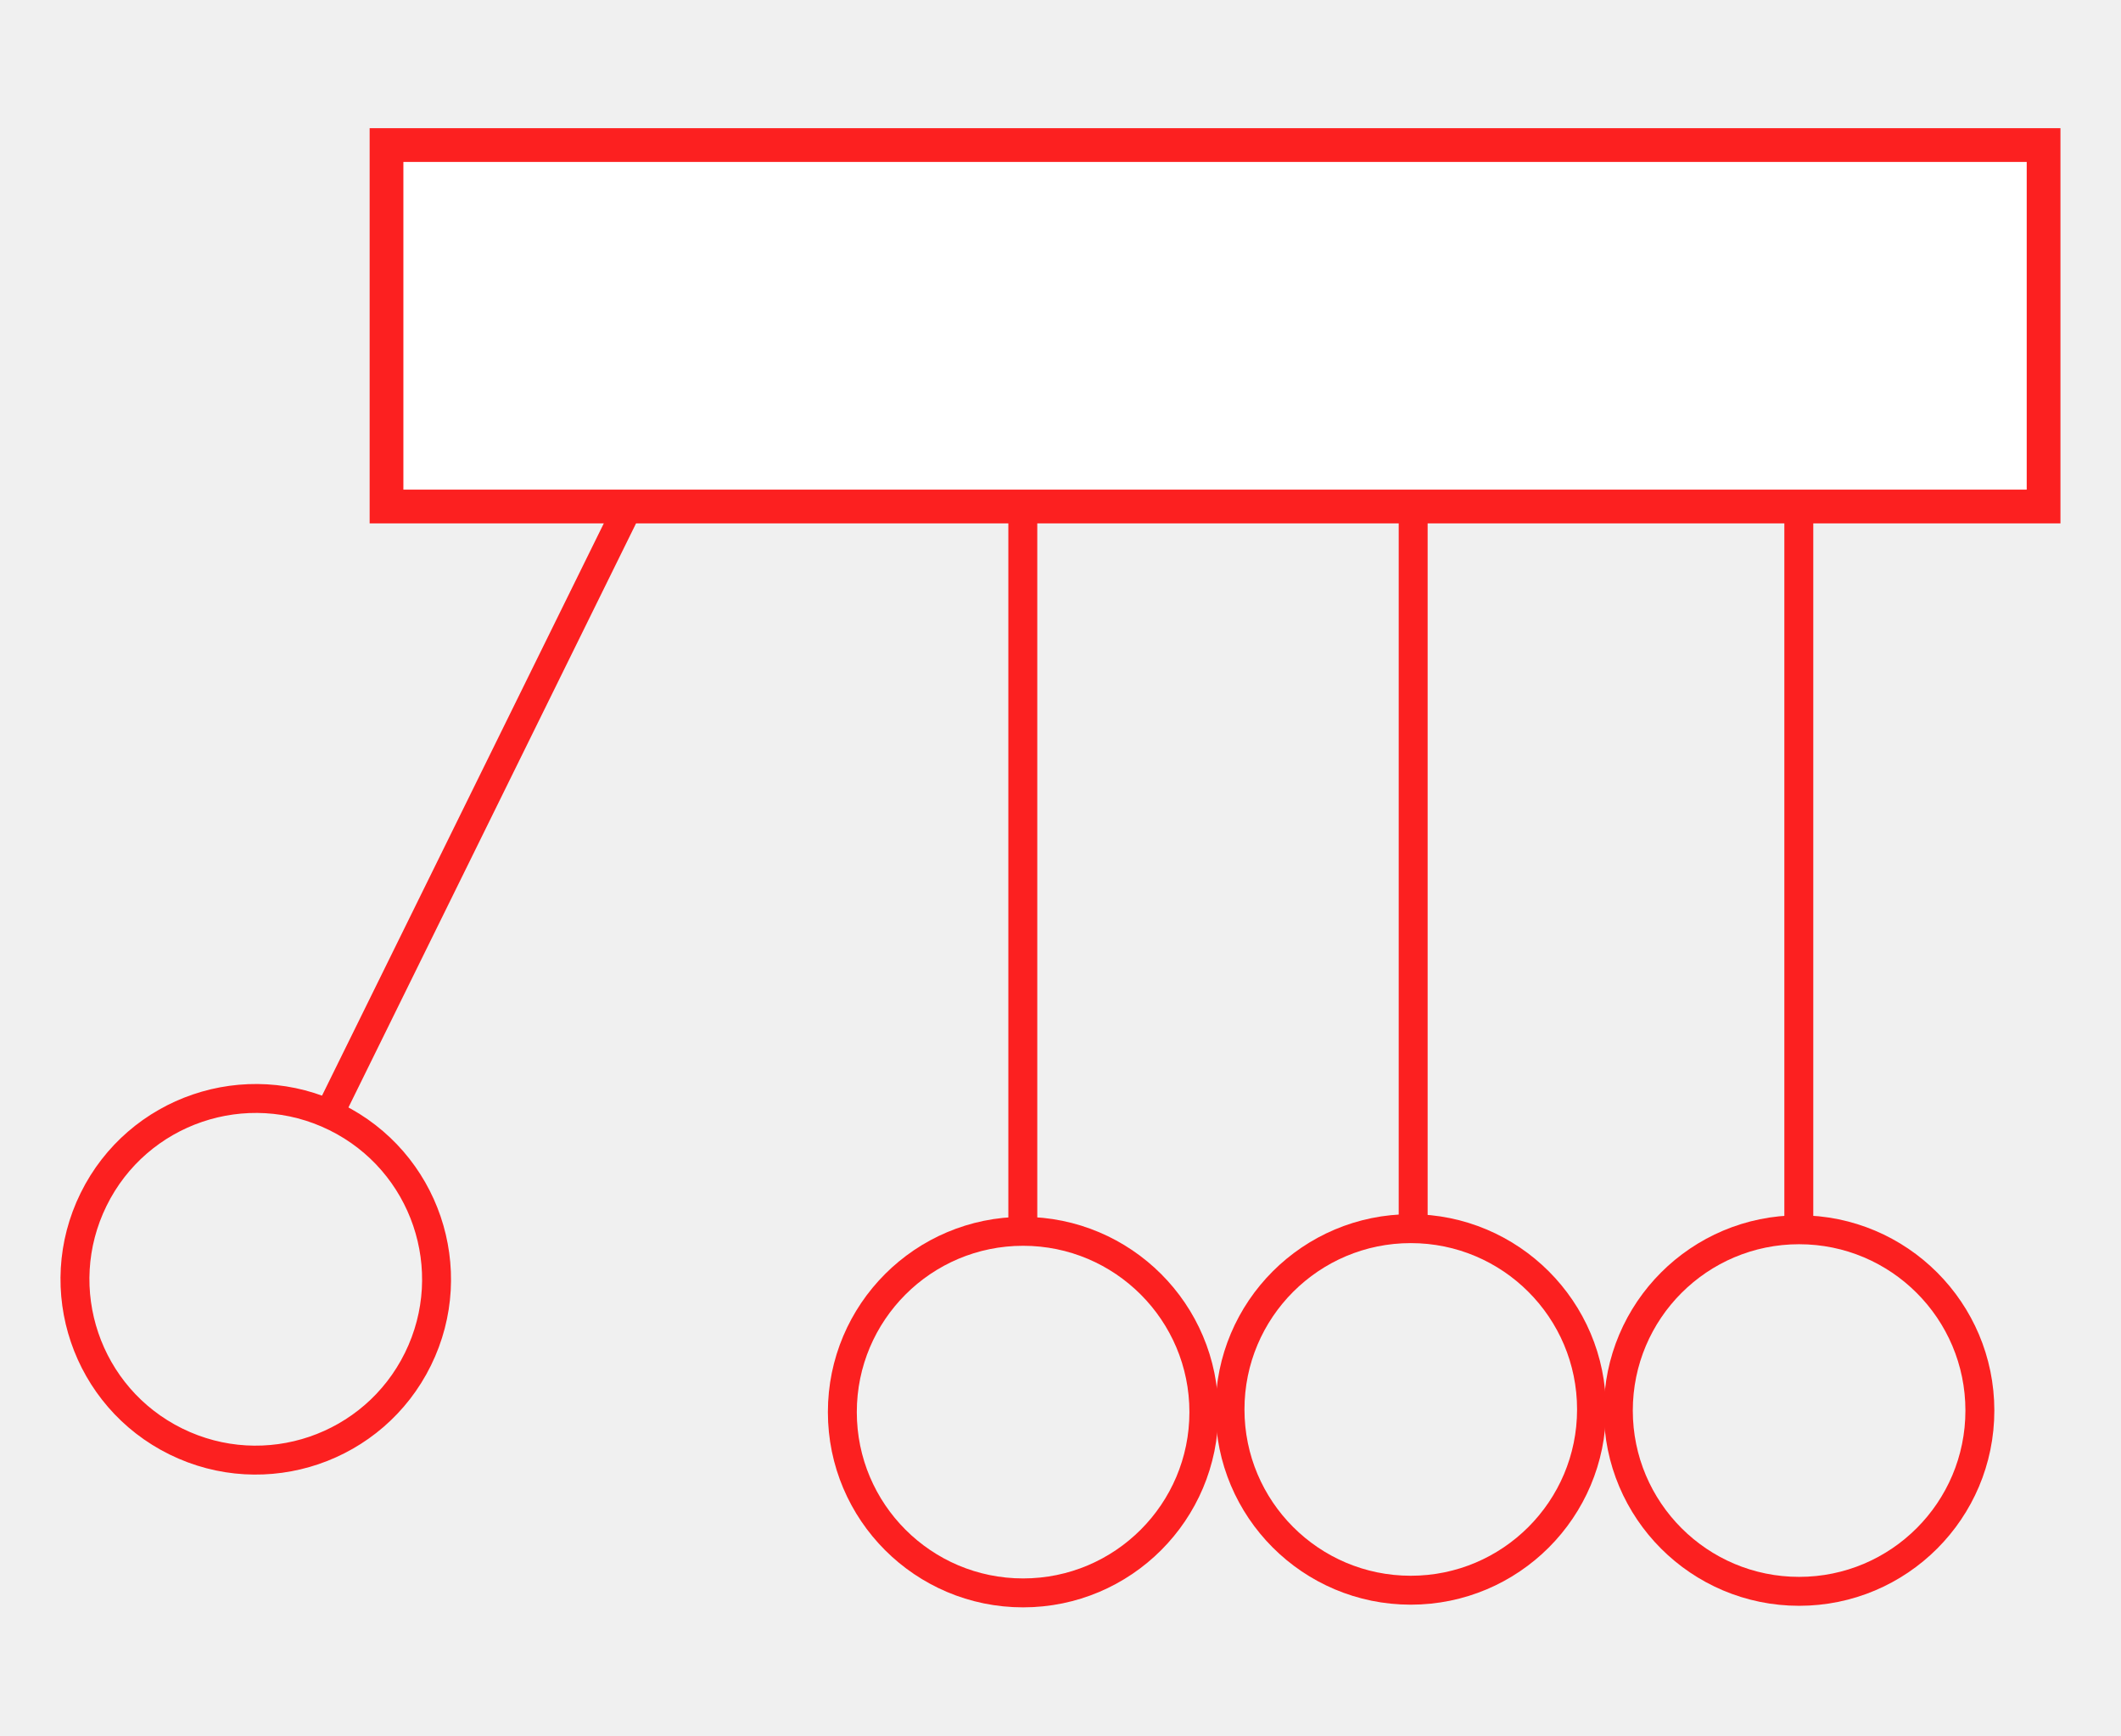
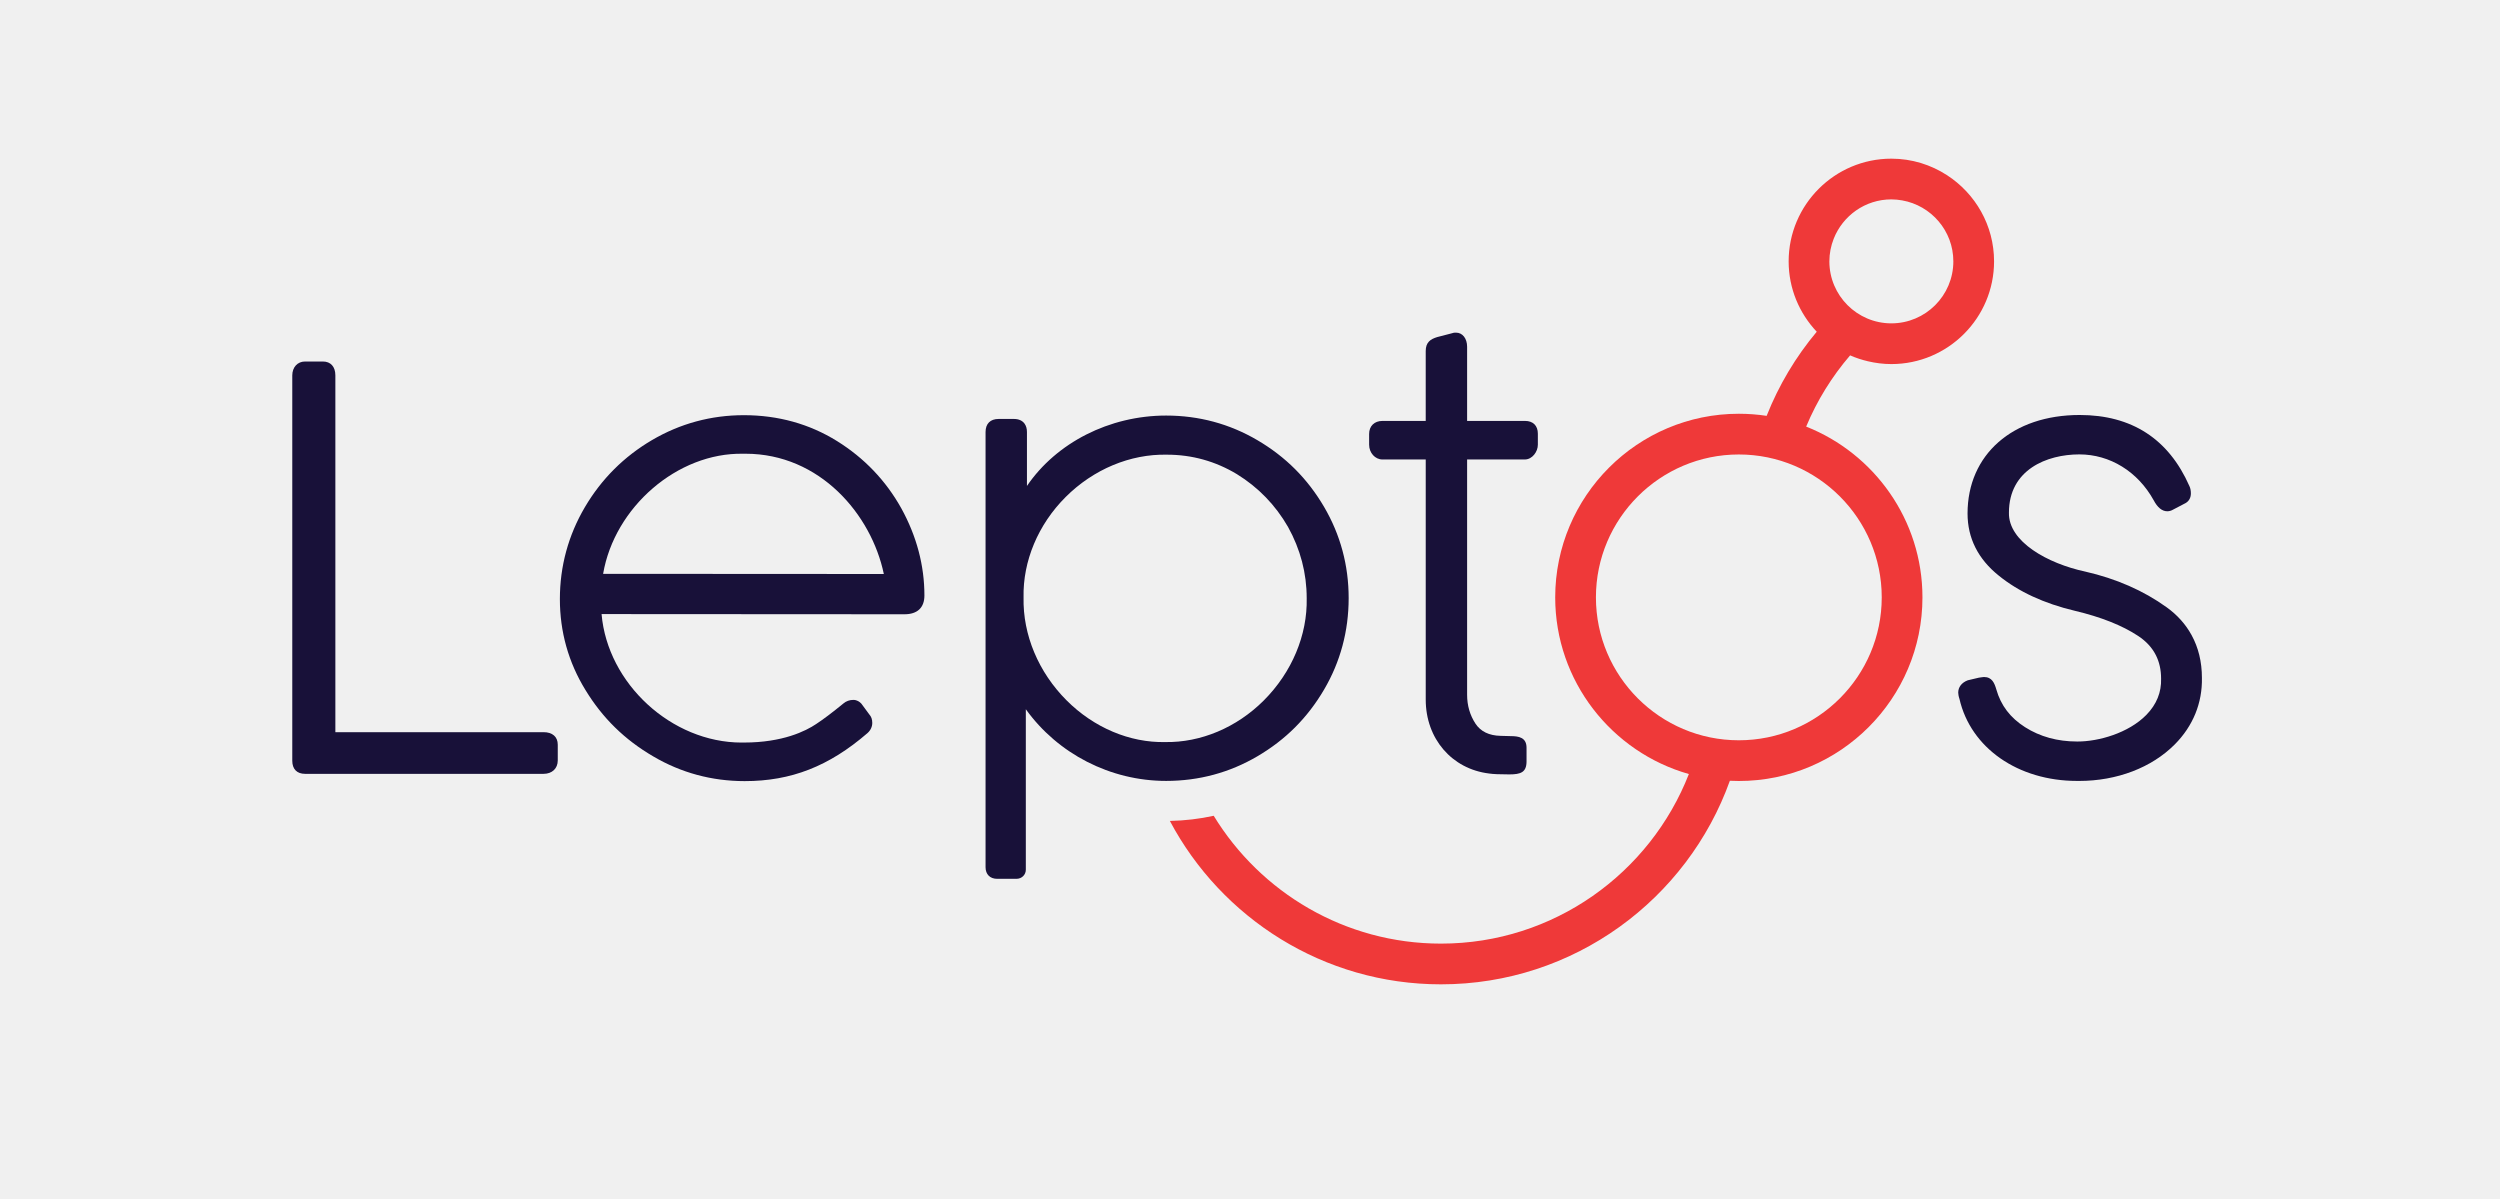
- <svg xmlns="http://www.w3.org/2000/svg" viewBox="0 0 44 360" width="110" height="90">
-   <g id="g441" transform="translate(-4.818753,2.69292)">
-     <g transform="translate(-1412.999,-72.60392)" id="g8">
-       <rect x="807.381" y="175" width="6" height="150" style="fill:#fc2020" transform="rotate(26.21834,1101.024,1338.716)" id="rect2" />
-       <circle style="fill:none;stroke:#fc2020;stroke-width:6px" cx="1353.5" cy="362.589" r="37.5" transform="rotate(26.21834,1371.834,175.8248)" id="circle4" />
-       <rect x="1300" y="100" width="343.757" height="74.974" style="fill:#ffffff;stroke:#fc2020;stroke-width:7px" id="rect6" />
-     </g>
-     <rect x="16" y="102.396" width="6" height="150" style="fill:#fc2020" id="rect10" />
-     <circle style="fill:none;stroke:#fc2020;stroke-width:6px" cx="19.062" cy="290.218" r="37.5" id="circle12" />
-     <rect x="96.981" y="102.074" width="6" height="150" style="fill:#fc2020" id="rect14" />
-     <rect x="176.981" y="102.074" width="6" height="150" style="fill:#fc2020" id="rect16" />
-     <circle style="fill:none;stroke:#fc2020;stroke-width:6px" cx="99.482" cy="289.663" r="37.5" id="circle18" />
-     <circle style="fill:none;stroke:#fc2020;stroke-width:6px" cx="180.043" cy="289.896" r="37.5" id="circle20" />
-   </g>
+ <svg xmlns="http://www.w3.org/2000/svg" version="1.1" id="Layer_1" x="0px" y="0px" viewBox="0 0 437.429 209.619" style="enable-background:new 0 0 437.429 209.619;" xml:space="preserve">
+   <path style="fill:none;" d="M130.033,79.393c-11.485-0.23-22.52,9.349-24.503,21.012l49.116,0.029  c-2.173-10.418-11.182-21.045-24.199-21.045C130.308,79.389,130.171,79.391,130.033,79.393z" />
+   <path style="fill:#181139;" d="M95.111,128.109H58.68V65.686c0-1.523-0.817-2.433-2.186-2.433h-3.119  c-1.316,0-2.235,1-2.235,2.433v67.43c0,1.452,0.815,2.285,2.235,2.285h41.735c1.484,0,2.482-0.938,2.482-2.333  v-2.774C97.593,128.925,96.665,128.109,95.111,128.109z" />
+   <path style="fill:#181139;" d="M146.456,77.174c-4.825-3.001-10.304-4.525-16.284-4.529c-0.007,0-0.014,0-0.021,0  c-5.735,0-11.138,1.464-16.057,4.351c-4.916,2.885-8.872,6.836-11.759,11.746  c-2.897,4.925-4.369,10.332-4.372,16.071c-0.003,5.719,1.497,11.065,4.457,15.889  c2.989,4.921,6.879,8.733,11.889,11.651c4.866,2.863,10.24,4.317,15.972,4.32c0.007,0,0.015,0,0.022,0  c8.123,0,14.744-2.587,21.468-8.391c0.549-0.48,0.852-1.12,0.852-1.801c0.001-0.607-0.174-1.103-0.52-1.476  l-1.357-1.843l-0.073-0.086c-0.264-0.264-0.693-0.615-1.372-0.615c-0.642,0-1.255,0.222-1.712,0.614  c-1.935,1.585-3.546,2.801-4.797,3.618c-1.798,1.208-5.822,3.231-12.599,3.231c-0.007,0-0.014,0-0.021,0  c-0.136,0.003-0.269,0.004-0.404,0.004c-12.264,0-23.474-10.326-24.509-22.481l53.013,0.032c0.002,0,0.002,0,0.003,0  c2.237,0,3.47-1.162,3.471-3.272c0.003-5.259-1.357-10.395-4.046-15.271  C155.001,84.095,151.219,80.136,146.456,77.174z M154.645,100.434l-49.116-0.029  c1.983-11.663,13.018-21.242,24.503-21.012c0.139-0.002,0.275-0.004,0.414-0.004  C143.463,79.389,152.472,90.016,154.645,100.434z" />
+   <path style="fill:#181139;" d="M204.039,136.638c5.732,0,11.107-1.45,15.975-4.311  c4.938-2.901,8.75-6.713,11.653-11.653c2.861-4.867,4.311-10.258,4.311-16.024c0-5.732-1.45-11.106-4.311-15.975  c-2.902-4.939-6.713-8.75-11.653-11.653c-4.869-2.862-10.244-4.312-15.975-4.312  c-9.938,0-19.202,4.758-24.352,12.317v-9.438c0-0.595-0.146-1.079-0.411-1.451c-0.382-0.537-1.016-0.834-1.873-0.834  h-2.674c-1.452,0-2.285,0.833-2.285,2.285v5.696v46.479v23.968c0,1.257,0.781,2.037,2.037,2.037h3.367  c0.921,0,1.642-0.699,1.642-1.591v-17.098v-10.984C185.088,131.889,194.275,136.638,204.039,136.638z M186.636,122.559  c-4.935-4.935-7.683-11.493-7.542-18.025c-0.137-6.351,2.544-12.751,7.354-17.561  c4.852-4.852,11.304-7.555,17.738-7.417c4.369,0,8.486,1.147,12.231,3.404c3.734,2.298,6.746,5.405,8.949,9.235  c2.17,3.907,3.269,8.097,3.269,12.47c0.14,6.462-2.597,12.984-7.508,17.895  c-4.762,4.762-11.047,7.386-17.254,7.28C197.686,129.971,191.396,127.321,186.636,122.559z" />
+   <path style="fill:#181139;" d="M241.895,80.397h7.567v42.026c0,6.817,4.567,12.131,11.082,12.919  c0.684,0.105,1.838,0.157,3.53,0.157c2.008,0,3.027-0.353,3.027-2.284v-2.377c0-1.789-1.334-2.037-2.757-2.037  c0,0-0.001,0-0.002,0l-1.787-0.049c-2.012-0.044-3.488-0.763-4.39-2.137c-0.97-1.48-1.462-3.174-1.462-5.035  V80.397h10.093c1.308,0,2.285-1.363,2.285-2.582v-1.931c0-1.4-0.836-2.235-2.235-2.235h-10.143V60.686  c0-1.462-0.797-2.483-1.938-2.483c-0.186,0-0.412,0-0.639,0.088l-2.649,0.686  c-1.211,0.368-2.017,0.926-2.017,2.451v12.221h-7.567c-1.419,0-2.335,0.897-2.335,2.285v1.881  C239.561,79.239,240.608,80.397,241.895,80.397z" />
+   <path style="fill:#181139;" d="M379.118,106.269c-4.049-2.922-8.854-5.029-14.291-6.265  c-6.505-1.397-13.447-5.213-13.32-10.307c0-7.522,6.637-10.191,12.32-10.191c5.357,0,10.221,3.002,13.001,8.015  c0.673,1.286,1.478,1.938,2.396,1.938c0.331,0,0.706-0.111,0.992-0.283l2.202-1.152  c0.595-0.341,0.923-0.941,0.923-1.692c0-0.52-0.091-0.954-0.262-1.292c-3.637-8.247-10.097-12.428-19.202-12.428  c-11.73,0-19.612,6.926-19.612,17.235c0,4.312,1.844,7.975,5.476,10.881c3.448,2.798,7.912,4.862,13.271,6.138  c4.586,1.085,8.319,2.565,11.098,4.402c1.416,0.935,2.441,2.054,3.106,3.367c0.605,1.196,0.913,2.554,0.913,4.101  c0.074,2.386-0.79,4.518-2.568,6.339c-3.144,3.218-8.405,4.669-12.021,4.669c-0.036,0-0.072,0-0.107,0  c-3.427,0-6.489-0.844-9.104-2.507c-2.592-1.648-4.236-3.808-5.029-6.606c-0.32-1.1-0.751-2.174-2.155-2.174  c-0.074,0-0.211,0.015-0.406,0.045c-0.113,0.017-0.256,0.038-0.509,0.074l-1.882,0.446l-0.104,0.033  c-1.024,0.408-1.611,1.185-1.611,2.131c0,0.229,0.062,0.659,0.218,1.109c1.971,8.58,10.243,14.345,20.573,14.345  c0.125,0.002,0.249,0.002,0.374,0.002c6.595,0,12.675-2.319,16.727-6.394c3.189-3.208,4.831-7.236,4.748-11.636  c0-2.819-0.619-5.311-1.806-7.481C382.444,109.262,381.006,107.631,379.118,106.269z" />
+   <path style="fill:#EF3939;" d="M348.904,45.733c0-6.316-3.283-11.87-8.224-15.076  c-2.811-1.824-6.154-2.895-9.747-2.895c-9.909,0-17.971,8.062-17.971,17.97c0,4.766,1.877,9.092,4.916,12.312  c-3.662,4.371-6.633,9.334-8.766,14.719c-1.587-0.242-3.212-0.368-4.866-0.368  c-17.716,0-32.129,14.413-32.129,32.129c0,14.685,9.908,27.092,23.387,30.91  c-6.776,17.346-23.657,29.672-43.374,29.672c-16.82,0-31.583-8.966-39.766-22.369  c-2.478,0.545-5.043,0.852-7.672,0.902c9.023,16.99,26.897,28.592,47.438,28.592  c23.265,0,43.112-14.879,50.546-35.618c0.52,0.025,1.044,0.04,1.57,0.04c17.716,0,32.129-14.413,32.129-32.129  c0-13.557-8.445-25.171-20.346-29.881c1.9-4.568,4.511-8.765,7.689-12.464c1,0.44,2.048,0.785,3.132,1.038  c1.314,0.307,2.677,0.486,4.084,0.486C340.843,63.703,348.904,55.642,348.904,45.733z M304.246,129.528  c-13.787,0-25.004-11.217-25.004-25.004s11.217-25.004,25.004-25.004S329.25,90.737,329.25,104.524  S318.033,129.528,304.246,129.528z M330.934,34.887c0.645,0,1.274,0.067,1.888,0.175  c5.082,0.897,8.958,5.335,8.958,10.67c0,5.981-4.865,10.846-10.846,10.846s-10.846-4.865-10.846-10.846  c0-1.397,0.275-2.728,0.758-3.955C322.431,37.75,326.35,34.887,330.934,34.887z" />
</svg>
